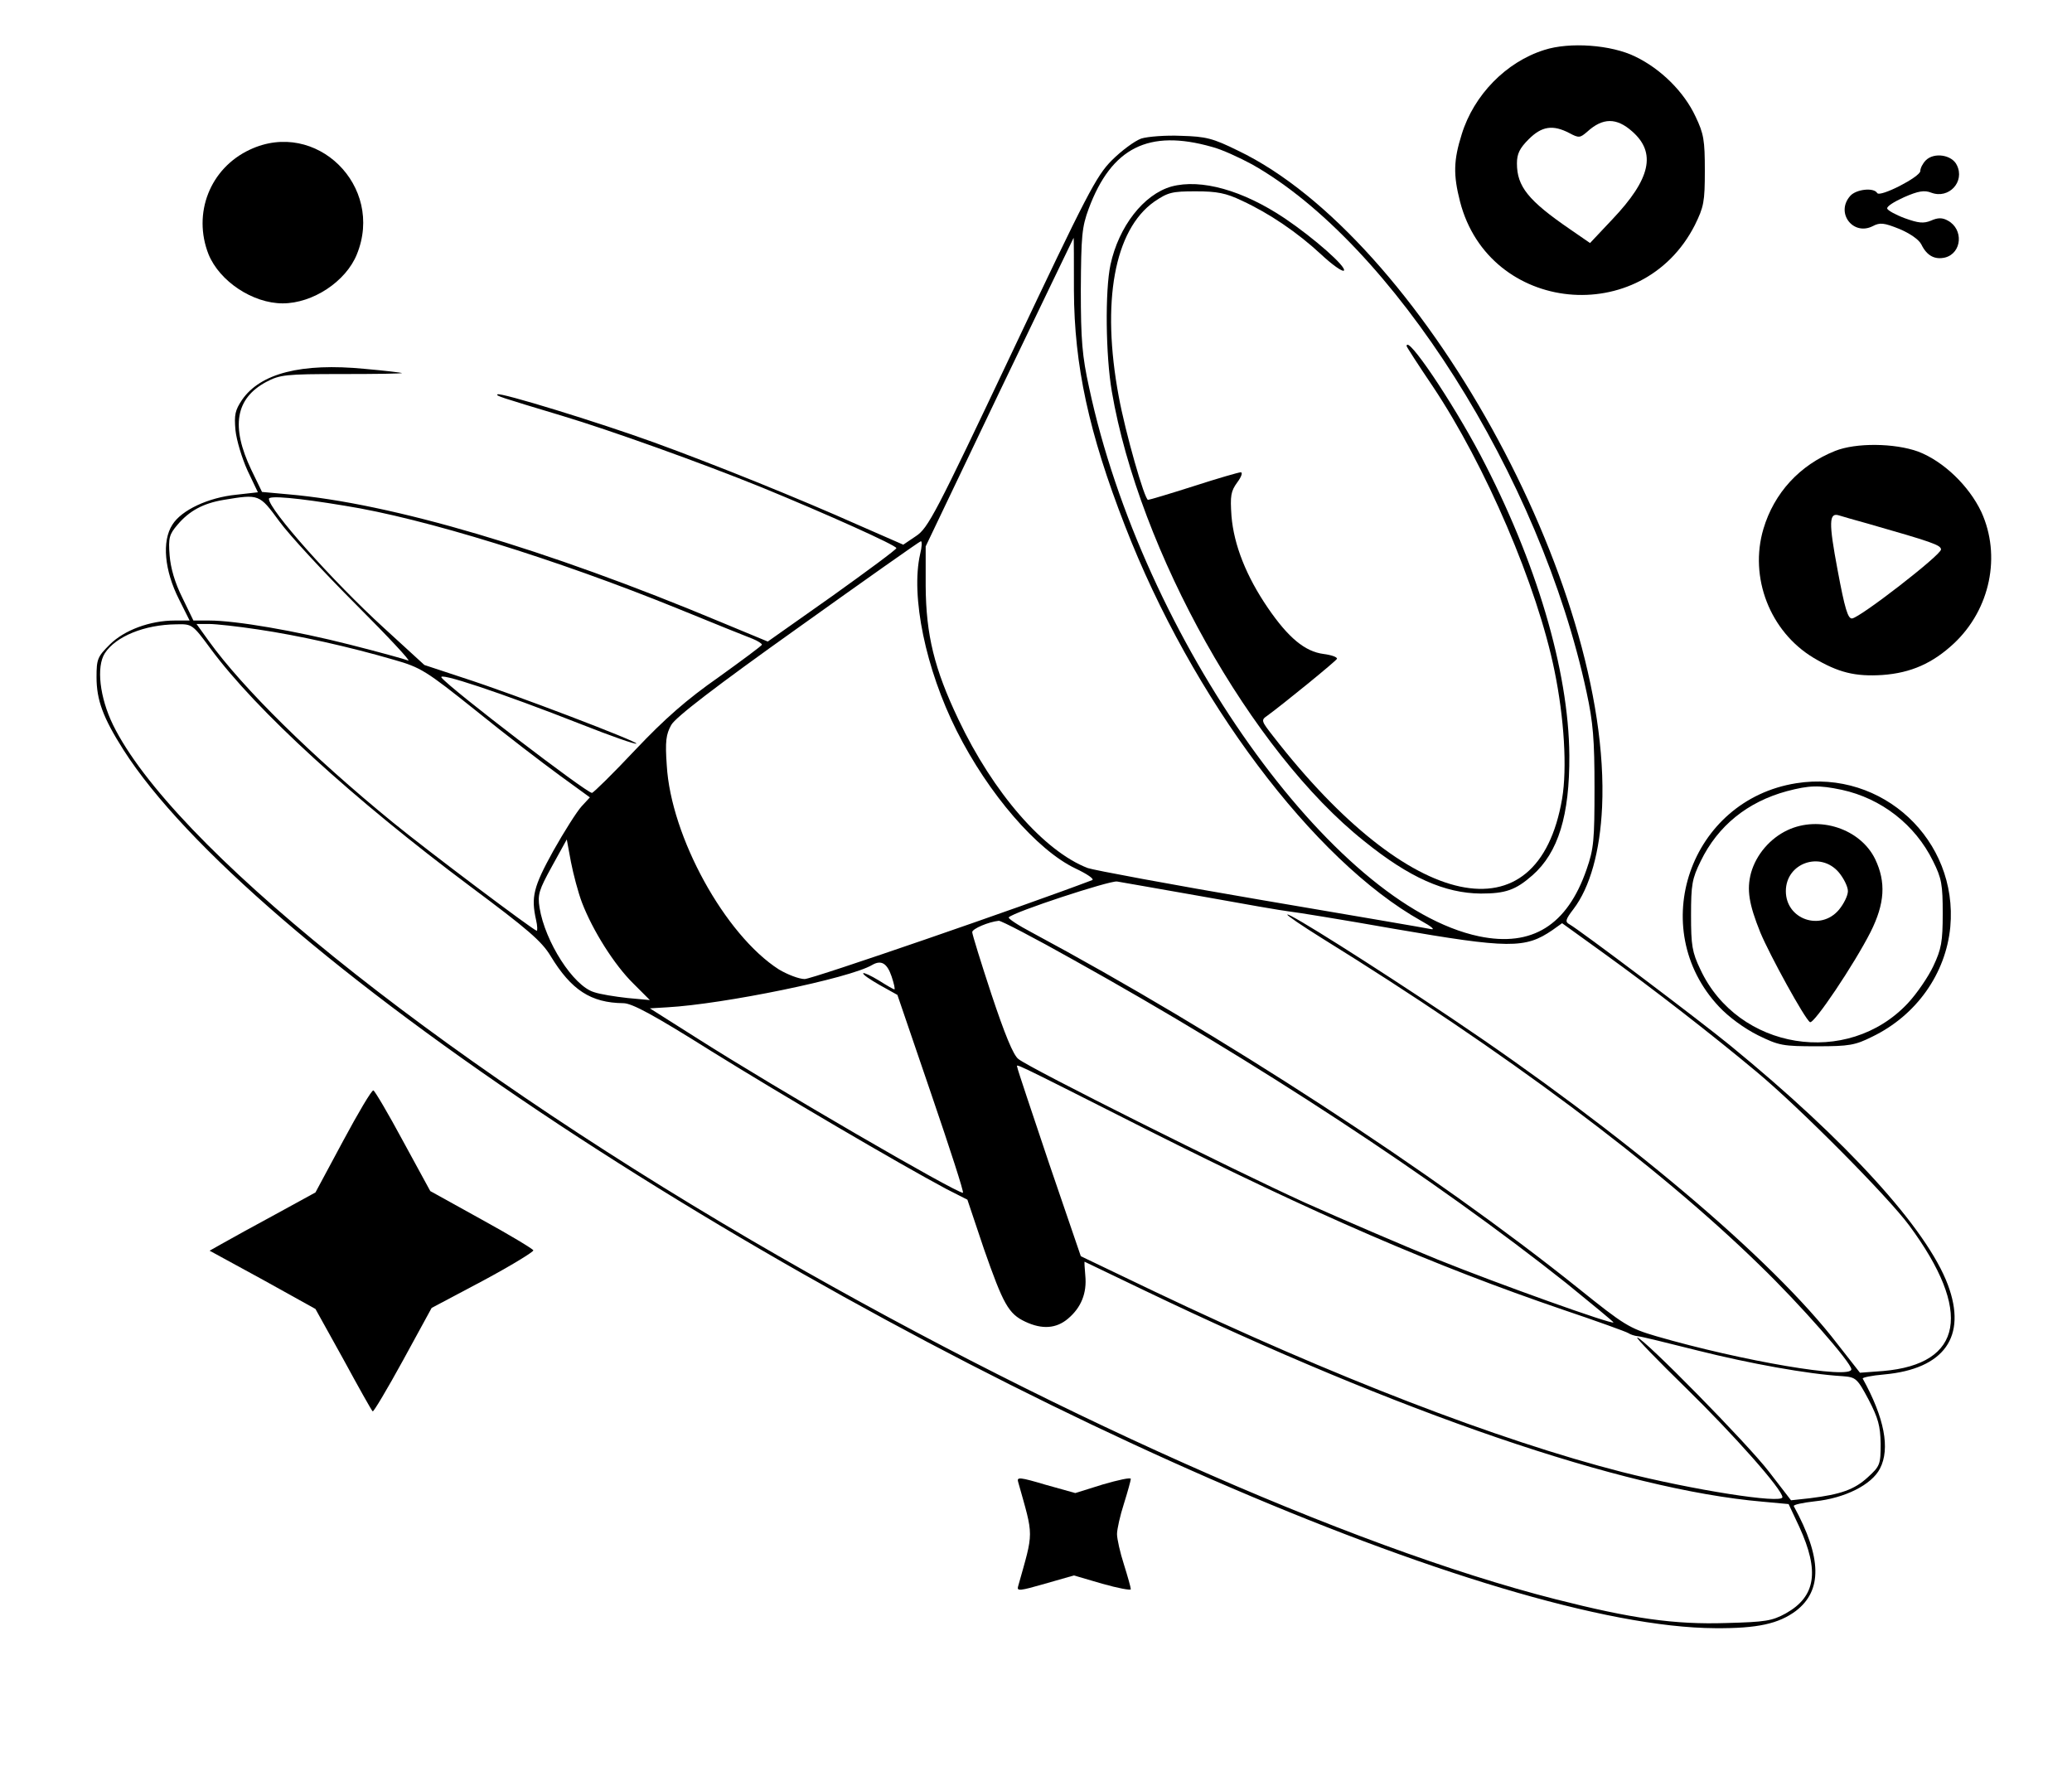
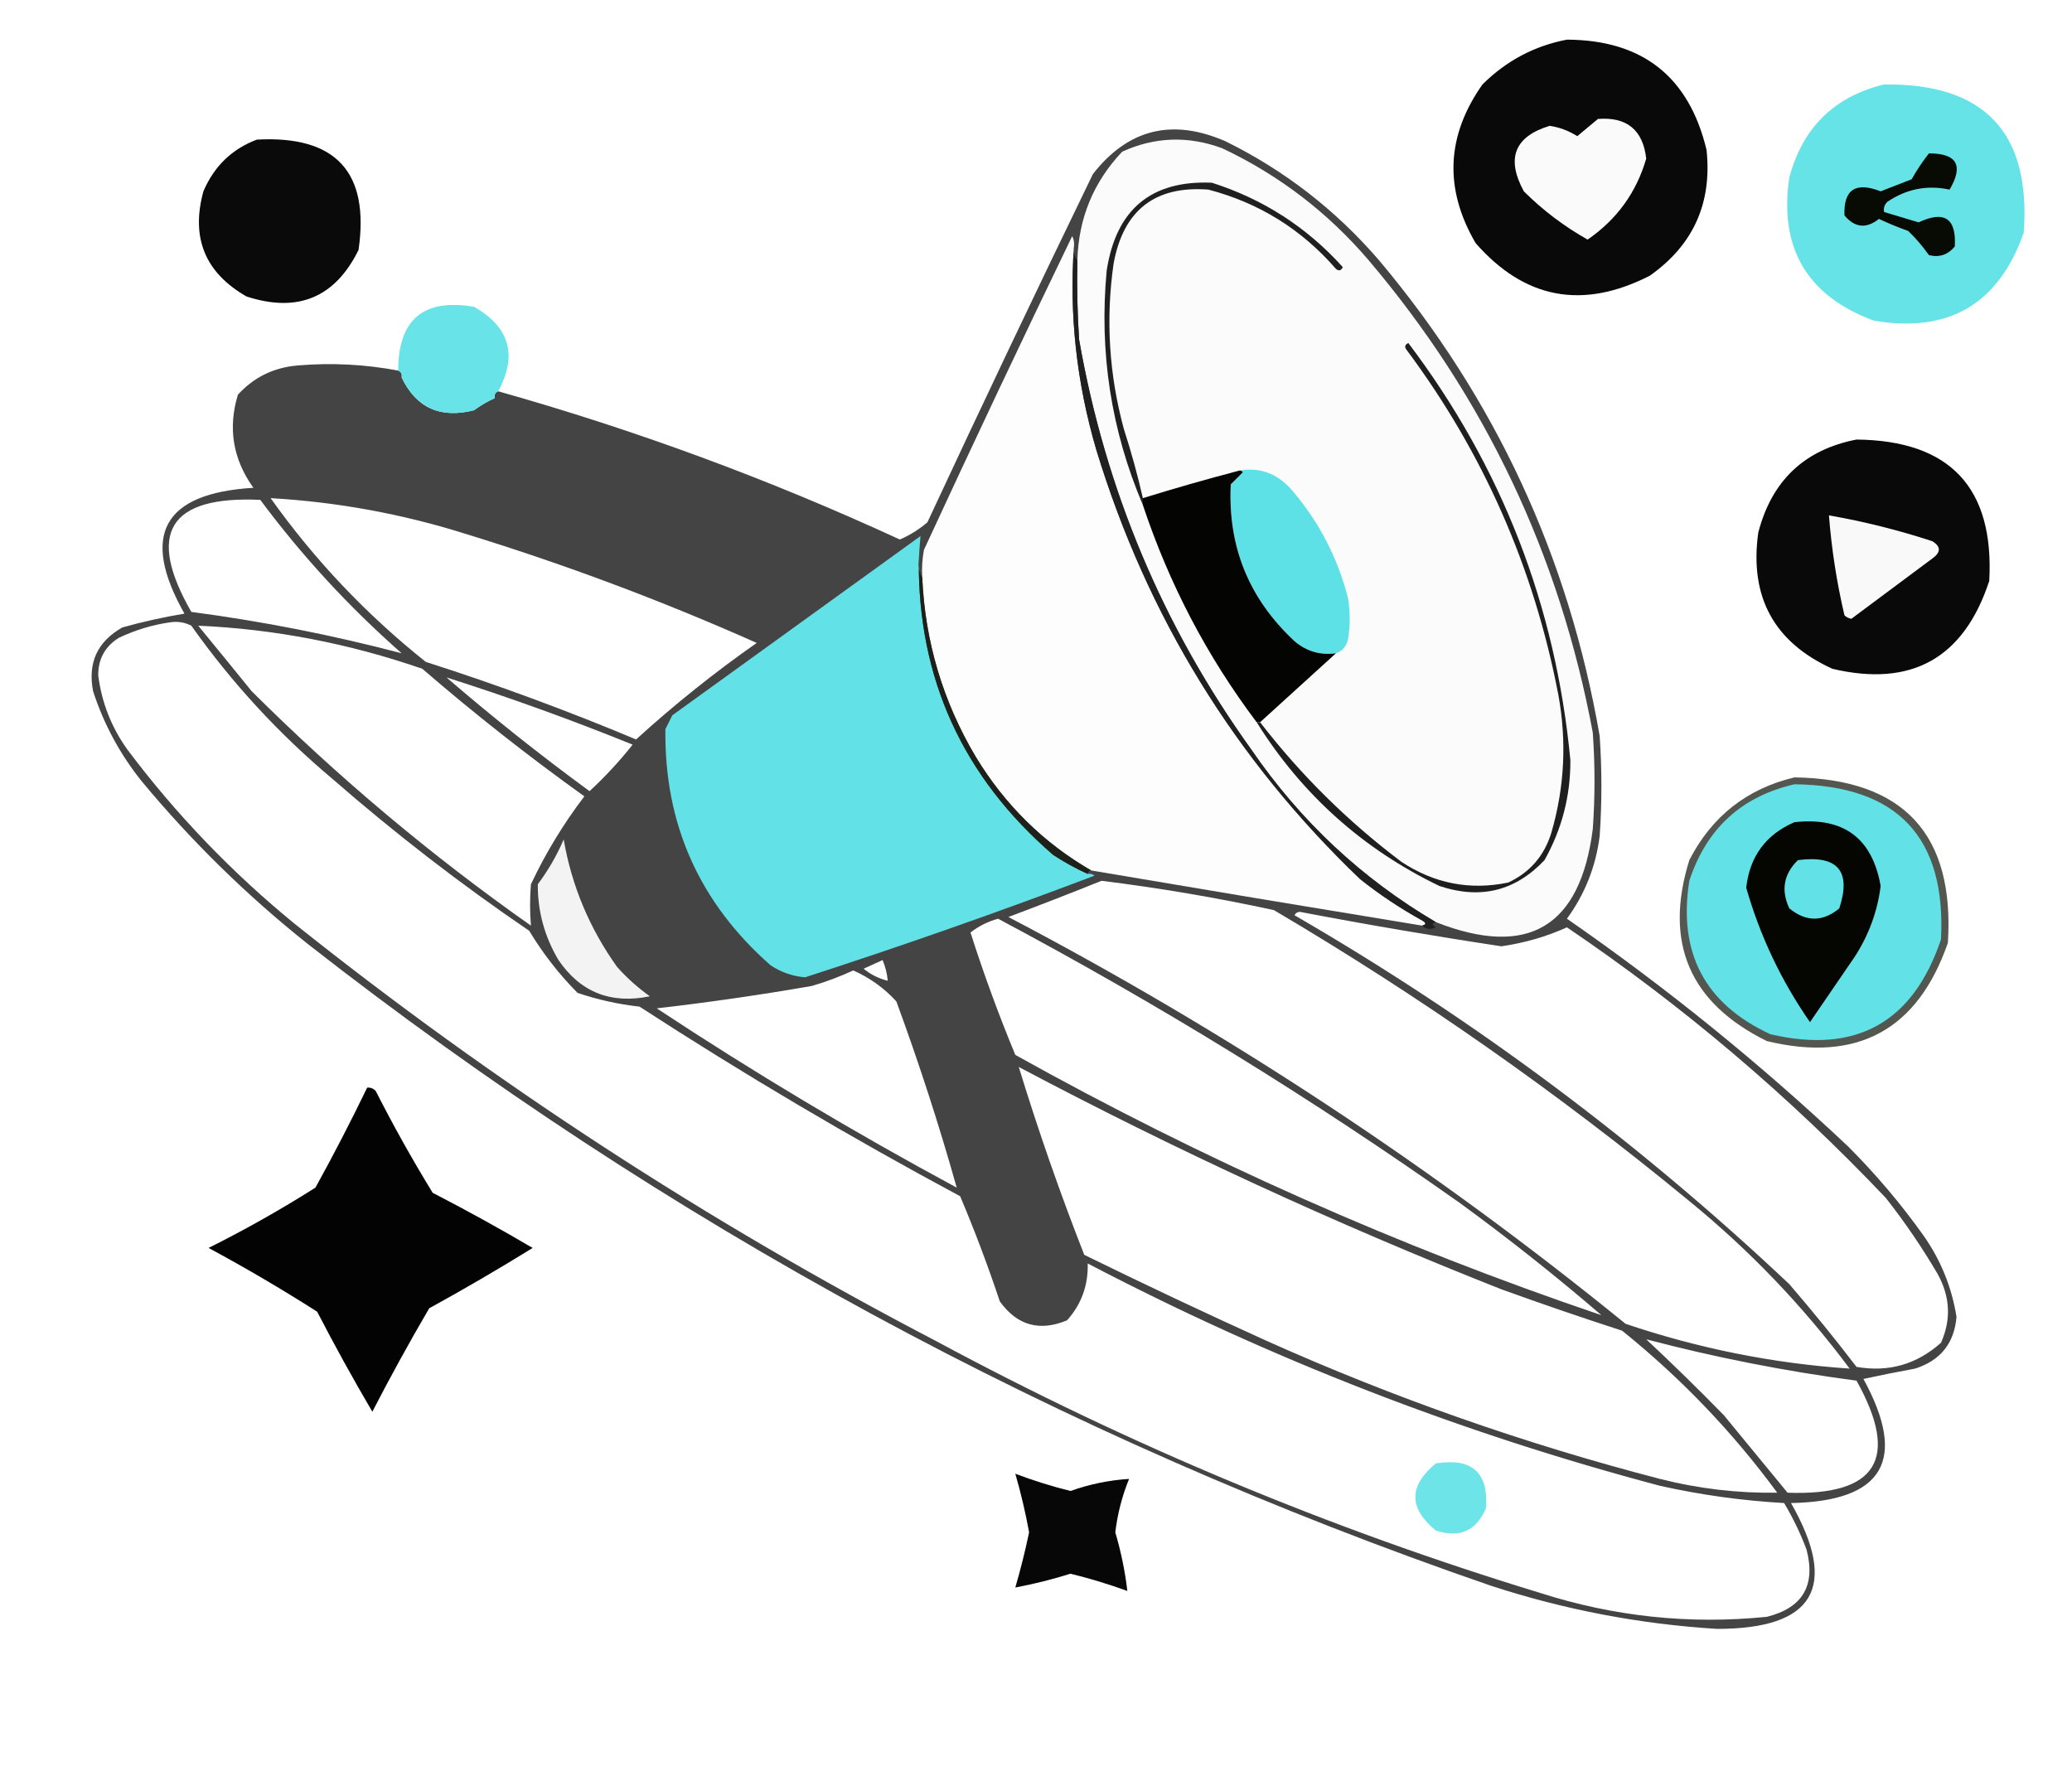
- <svg xmlns="http://www.w3.org/2000/svg" version="1.0" width="601pt" height="515pt" viewBox="0 0 601 515" preserveAspectRatio="xMidYMid meet">
-   <g transform="translate(0,515) scale(0.1,-0.1)" fill="#000000" stroke="none">
-     <path d="M4479 5005 c-111 -35 -204 -131 -239 -244 -24 -76 -25 -118 -5 -196 84 -325 528 -369 681 -68 26 53 29 67 29 158 0 88 -3 107 -27 157 -33 71 -100 138 -175 174 -69 34 -190 43 -264 19z m255 -236 c71 -62 54 -138 -57 -255 l-65 -69 -58 40 c-121 83 -154 124 -154 191 0 28 8 44 34 70 38 38 70 43 118 18 28 -15 31 -14 52 4 45 41 85 41 130 1z" />
-     <path d="M3310 4748 c-19 -7 -57 -35 -85 -63 -45 -45 -72 -97 -290 -558 -221 -467 -243 -509 -278 -532 l-37 -25 -128 56 c-177 79 -420 177 -596 241 -160 58 -446 146 -453 139 -5 -4 4 -7 187 -62 140 -42 405 -137 580 -208 190 -78 390 -168 390 -176 0 -4 -84 -66 -186 -139 l-187 -132 -135 56 c-509 213 -956 345 -1255 371 l-77 7 -31 64 c-60 126 -46 207 43 255 40 21 55 23 220 23 97 0 175 1 174 3 -2 1 -50 7 -108 12 -184 18 -303 -13 -356 -90 -20 -30 -23 -43 -19 -88 3 -29 19 -82 35 -117 l30 -63 -62 -7 c-82 -8 -160 -45 -186 -87 -31 -48 -23 -133 19 -216 l31 -62 -43 0 c-72 0 -147 -28 -189 -70 -35 -35 -38 -42 -38 -94 0 -67 19 -118 78 -211 177 -278 635 -672 1263 -1087 1216 -802 2720 -1458 3354 -1461 123 -1 184 13 234 50 77 59 76 154 -6 304 -2 4 25 10 61 14 87 9 165 48 189 95 30 58 13 147 -50 261 -2 3 26 9 62 12 175 16 241 110 185 260 -61 163 -295 419 -631 694 -93 76 -438 336 -467 352 -13 7 -11 14 12 44 48 63 77 167 83 296 29 643 -530 1652 -1056 1904 -73 36 -93 41 -165 43 -44 2 -97 -2 -116 -8z m205 -24 c28 -7 80 -31 117 -51 407 -230 836 -906 970 -1531 19 -88 23 -137 23 -277 0 -152 -2 -177 -23 -237 -56 -162 -158 -226 -312 -194 -424 89 -976 865 -1131 1592 -20 91 -24 137 -24 284 1 156 3 181 23 235 66 177 174 231 357 179z m-400 -417 c1 -217 43 -412 148 -682 194 -501 547 -971 859 -1146 31 -17 42 -27 28 -24 -14 3 -236 41 -495 85 -258 44 -483 86 -500 92 -127 49 -274 218 -375 431 -70 147 -94 245 -95 387 l0 115 214 448 c118 246 215 447 215 447 1 0 1 -69 1 -153z m-2305 -669 c29 -40 130 -149 223 -242 93 -93 161 -166 151 -162 -10 4 -86 25 -169 46 -157 40 -331 70 -408 70 l-46 0 -32 66 c-22 44 -34 86 -37 123 -4 51 -1 61 23 89 34 40 74 62 134 72 103 17 103 17 161 -62z m190 45 c228 -36 613 -155 965 -298 105 -43 202 -82 218 -88 15 -6 27 -14 27 -17 0 -3 -57 -45 -125 -94 -93 -65 -156 -120 -243 -212 -64 -68 -121 -124 -125 -124 -16 0 -408 300 -436 334 -16 19 171 -43 405 -135 86 -34 157 -59 160 -56 6 5 -351 142 -503 191 l-112 37 -118 108 c-149 136 -333 343 -333 374 0 10 82 3 220 -20z m1669 -140 c-28 -122 16 -334 106 -513 92 -183 233 -346 344 -399 34 -16 56 -31 49 -34 -197 -75 -812 -287 -834 -287 -16 0 -50 13 -75 28 -156 100 -313 385 -325 592 -5 70 -2 90 13 117 12 22 129 112 368 282 193 138 353 251 356 251 4 0 3 -17 -2 -37z m-2058 -275 c133 -180 414 -436 754 -690 165 -123 206 -158 232 -201 60 -99 117 -136 211 -137 25 0 88 -34 255 -139 206 -128 540 -324 682 -400 l61 -31 48 -143 c56 -160 71 -188 120 -211 49 -23 90 -20 124 9 38 32 55 74 50 125 -2 22 -3 40 -2 40 0 0 79 -38 175 -84 740 -355 1386 -577 1791 -612 l76 -7 31 -66 c59 -129 48 -202 -39 -251 -40 -22 -59 -25 -172 -28 -151 -5 -276 13 -496 69 -598 152 -1493 551 -2332 1041 -931 544 -1682 1150 -1852 1495 -39 80 -49 169 -24 208 32 49 115 83 207 84 46 1 47 1 100 -71z m138 56 c115 -17 264 -50 394 -88 77 -22 92 -31 237 -147 85 -69 195 -153 243 -188 l88 -64 -24 -26 c-13 -14 -50 -72 -82 -129 -58 -105 -65 -134 -50 -201 4 -17 4 -31 2 -31 -8 0 -318 233 -417 314 -234 191 -436 390 -534 526 l-36 50 36 0 c20 0 84 -7 143 -16z m939 -792 c31 -81 94 -181 149 -235 l48 -48 -65 6 c-36 4 -80 11 -97 17 -60 18 -142 146 -158 245 -6 38 -2 51 36 120 l43 78 12 -65 c7 -36 21 -89 32 -118z m1797 18 c121 -22 236 -42 255 -44 19 -2 155 -24 302 -50 336 -58 382 -58 461 -4 l28 20 122 -88 c143 -103 315 -237 442 -343 125 -104 381 -362 443 -446 184 -249 157 -402 -76 -422 l-67 -5 -65 83 c-190 248 -621 611 -1122 947 -227 152 -469 305 -474 299 -2 -2 42 -32 98 -67 536 -332 975 -660 1272 -950 117 -113 266 -283 266 -302 0 -30 -318 24 -566 96 -78 23 -93 32 -226 139 -418 335 -1041 740 -1585 1032 -40 21 -70 41 -67 44 15 16 293 107 314 104 14 -2 124 -22 245 -43z m-372 -184 c532 -296 1051 -637 1430 -938 75 -61 137 -112 137 -114 0 -8 -333 111 -509 182 -101 41 -275 116 -385 165 -213 97 -797 389 -832 417 -15 11 -40 73 -78 187 -31 94 -56 175 -56 181 0 10 48 30 77 33 6 1 104 -50 216 -113z m-527 -48 c7 -21 11 -38 8 -38 -2 0 -23 12 -45 26 -23 14 -43 23 -45 21 -3 -3 19 -18 47 -34 l52 -29 98 -287 c54 -158 96 -287 92 -287 -21 0 -546 305 -769 447 l-139 88 50 3 c163 9 530 84 595 123 26 15 43 5 56 -33z m739 -444 c491 -247 836 -396 1208 -523 98 -33 184 -64 190 -68 6 -4 18 -8 27 -9 8 0 88 -20 176 -42 148 -37 317 -68 419 -74 38 -3 42 -6 75 -68 28 -54 34 -76 35 -128 0 -60 -2 -65 -37 -97 -39 -36 -79 -50 -168 -61 l-55 -6 -64 83 c-62 81 -365 389 -382 389 -5 0 59 -66 142 -147 139 -136 279 -294 279 -316 0 -20 -260 21 -465 73 -359 92 -839 277 -1355 523 l-215 103 -92 269 c-50 149 -92 274 -92 278 -1 11 -38 29 374 -179z" />
-     <path d="M3398 4609 c-81 -23 -153 -116 -177 -227 -16 -75 -14 -264 4 -368 79 -462 405 -1044 732 -1304 131 -106 234 -151 338 -152 72 0 101 10 150 53 75 66 108 174 107 348 -2 247 -96 563 -258 871 -83 157 -214 351 -214 316 0 -2 34 -55 76 -117 153 -229 303 -579 353 -825 28 -137 37 -282 22 -371 -70 -409 -441 -330 -837 180 -36 46 -37 48 -18 61 44 32 199 158 202 165 1 5 -16 11 -39 14 -54 7 -102 47 -161 133 -63 92 -99 183 -106 267 -4 59 -2 72 17 98 12 16 16 29 10 29 -6 0 -68 -18 -136 -40 -69 -22 -129 -40 -133 -40 -10 0 -66 196 -85 300 -51 274 -13 483 103 565 40 27 51 30 120 30 62 0 88 -5 134 -27 80 -37 161 -92 230 -156 32 -30 62 -51 66 -47 9 10 -86 94 -172 152 -121 81 -242 115 -328 92z" />
-     <path d="M725 4716 c-116 -54 -167 -185 -120 -304 32 -78 128 -142 215 -142 87 0 183 63 215 142 81 198 -118 394 -310 304z" />
-     <path d="M5586 4685 c-9 -9 -16 -23 -16 -31 0 -17 -117 -77 -125 -64 -10 17 -61 11 -78 -8 -44 -49 8 -117 65 -88 21 11 32 10 77 -8 31 -13 57 -31 64 -45 16 -33 39 -45 69 -38 49 13 54 82 8 107 -16 9 -29 9 -49 0 -22 -9 -37 -7 -76 7 -27 10 -50 23 -51 28 -2 6 20 20 49 33 41 18 59 21 79 13 51 -19 98 32 74 80 -14 30 -66 38 -90 14z" />
-     <path d="M5323 3842 c-103 -41 -177 -122 -208 -226 -42 -141 19 -298 145 -374 72 -43 121 -55 200 -50 83 6 146 34 208 92 105 99 137 254 79 381 -36 76 -110 147 -183 175 -69 25 -181 26 -241 2z m95 -211 c185 -53 212 -62 212 -75 0 -16 -235 -198 -258 -200 -12 -1 -21 28 -42 141 -26 138 -25 167 4 158 6 -2 44 -13 84 -24z" />
-     <path d="M5210 2878 c-308 -49 -437 -421 -224 -648 28 -30 73 -63 113 -83 61 -30 72 -32 171 -32 94 0 111 3 161 28 128 62 213 183 226 318 23 252 -197 457 -447 417z m132 -19 c115 -25 213 -101 265 -207 25 -50 28 -68 28 -152 0 -82 -4 -103 -27 -152 -15 -32 -48 -80 -74 -108 -175 -187 -493 -136 -602 98 -24 50 -27 70 -27 157 0 89 3 106 28 157 50 103 136 172 250 203 65 17 92 18 159 4z" />
-     <path d="M5185 2742 c-51 -24 -91 -71 -106 -124 -13 -49 -6 -91 27 -173 27 -65 129 -251 144 -260 11 -7 129 169 176 262 41 82 45 144 13 211 -43 88 -162 127 -254 84z m149 -123 c14 -17 26 -41 26 -54 0 -13 -12 -37 -26 -54 -53 -63 -154 -28 -154 54 0 82 101 117 154 54z" />
-     <path d="M995 1840 l-80 -149 -115 -63 c-63 -34 -132 -72 -153 -84 l-39 -22 154 -84 153 -85 81 -146 c44 -81 82 -149 85 -151 2 -3 42 64 88 148 l83 152 149 79 c82 44 147 84 146 88 -1 4 -69 45 -151 90 l-148 82 -79 145 c-43 80 -82 146 -86 147 -5 1 -44 -65 -88 -147z" />
-     <path d="M2953 852 c46 -164 46 -140 0 -304 -4 -14 5 -13 78 8 l84 24 82 -24 c46 -13 83 -20 83 -16 0 5 -9 37 -20 72 -11 34 -20 74 -20 88 0 14 9 54 20 88 11 35 20 68 20 72 0 5 -36 -3 -81 -16 l-80 -25 -86 24 c-74 22 -84 23 -80 9z" />
+ <svg xmlns="http://www.w3.org/2000/svg" version="1.1" width="601px" height="515px" style="shape-rendering:geometricPrecision; text-rendering:geometricPrecision; image-rendering:optimizeQuality; fill-rule:evenodd; clip-rule:evenodd">
+   <g>
+     <path style="opacity:0.965" fill="#010101" d="M 454.5,11.5 C 476.419,11.592 489.919,22.259 495,43.5C 496.63,58.961 491.13,71.128 478.5,80C 459.036,89.918 442.203,86.751 428,70.5C 418.829,54.739 419.495,39.405 430,24.5C 436.918,17.626 445.085,13.293 454.5,11.5 Z" />
+   </g>
+   <g>
+     <path style="opacity:0.978" fill="#62e2e6" d="M 546.5,24.5 C 575.639,24.138 589.139,38.472 587,67.5C 579.718,88.227 565.218,96.727 543.5,93C 524.167,85.843 516,72.01 519,51.5C 522.893,36.997 532.06,27.997 546.5,24.5 Z" />
+   </g>
+   <g>
+     <path style="opacity:1" fill="#fafafa" d="M 463.5,34.5 C 471.886,33.854 476.552,37.688 477.5,46C 474.67,55.803 469.004,63.636 460.5,69.5C 453.705,65.683 447.539,61.017 442,55.5C 436.795,45.932 439.295,39.599 449.5,36.5C 452.366,36.931 455.032,37.931 457.5,39.5C 459.544,37.781 461.544,36.114 463.5,34.5 Z" />
+   </g>
+   <g>
+     <path style="opacity:0.738" fill="#020202" d="M 115.5,107.5 C 116.338,107.842 116.672,108.508 116.5,109.5C 106.589,107.671 96.589,107.171 86.5,108C 69.989,110.526 65.155,119.359 72,134.5C 73.123,137.249 74.623,139.749 76.5,142C 96.595,143.352 116.262,147.019 135.5,153C 165.052,162.03 193.885,172.864 222,185.5C 233.833,177 245.667,168.5 257.5,160C 258.711,159.107 258.711,158.274 257.5,157.5C 220.739,140.119 182.739,126.119 143.5,115.5C 143.328,114.508 143.662,113.842 144.5,113.5C 184.469,124.767 223.303,139.101 261,156.5C 263.922,155.245 266.589,153.578 269,151.5C 284.727,117.712 300.727,84.045 317,50.5C 327.209,37.406 340.042,34.24 355.5,41C 372.619,49.441 387.453,60.941 400,75.5C 433.702,115.581 455.036,161.581 464,213.5C 464.667,223.167 464.667,232.833 464,242.5C 462.884,251.355 459.717,259.355 454.5,266.5C 483.26,286.415 510.426,308.415 536,332.5C 544.084,340.58 551.418,349.247 558,358.5C 562.969,365.604 566.135,373.437 567.5,382C 566.856,389.648 562.856,394.648 555.5,397C 550.476,397.919 545.476,398.919 540.5,400C 553.356,423.489 546.356,435.489 519.5,436C 533.392,460.373 526.225,472.539 498,472.5C 475.646,471.12 453.812,466.954 432.5,460C 307.277,416.883 192.943,354.883 89.5,274C 71.702,259.869 55.536,244.036 41,226.5C 34.763,218.694 30.097,210.028 27,200.5C 25.408,192.267 28.241,186.101 35.5,182C 41.434,180.342 47.434,179.009 53.5,178C 40.627,155.25 47.294,143.083 73.5,141.5C 67.561,133.21 66.061,124.21 69,114.5C 73.664,109.383 79.497,106.55 86.5,106C 96.284,105.19 105.95,105.69 115.5,107.5 Z M 116.5,109.5 C 120.718,118.312 127.718,121.479 137.5,119C 139.388,117.606 141.388,116.44 143.5,115.5C 182.739,126.119 220.739,140.119 257.5,157.5C 258.711,158.274 258.711,159.107 257.5,160C 245.667,168.5 233.833,177 222,185.5C 193.885,172.864 165.052,162.03 135.5,153C 116.262,147.019 96.595,143.352 76.5,142C 74.623,139.749 73.123,137.249 72,134.5C 65.155,119.359 69.989,110.526 86.5,108C 96.589,107.171 106.589,107.671 116.5,109.5 Z M 116.5,189.5 C 96.41,184.215 76.076,180.215 55.5,177.5C 42.36,154.622 49.027,143.789 75.5,145C 87.589,161.257 101.255,176.09 116.5,189.5 Z M 78.5,144.5 C 97.922,145.618 116.922,149.118 135.5,155C 164.157,163.829 192.157,174.329 219.5,186.5C 207.281,195.043 195.614,204.376 184.5,214.5C 164.513,206.115 144.18,198.615 123.5,192C 106.192,178.196 91.192,162.363 78.5,144.5 Z M 49.5,180.5 C 51.604,180.201 53.604,180.534 55.5,181.5C 67.198,198.036 80.865,212.87 96.5,226C 114.644,241.815 133.644,256.481 153.5,270C 157.442,276.543 162.108,282.543 167.5,288C 173.328,289.981 179.328,291.314 185.5,292C 215.676,311.593 246.676,329.927 278.5,347C 282.712,356.961 286.545,367.128 290,377.5C 295.023,384.489 301.523,386.322 309.5,383C 313.664,378.365 315.664,372.865 315.5,366.5C 368.421,394.196 423.754,415.696 481.5,431C 493.363,433.65 505.363,435.316 517.5,436C 520.067,440.302 522.234,444.802 524,449.5C 526.718,459.9 522.885,466.4 512.5,469C 490.067,471.273 468.067,468.94 446.5,462C 385.778,443.474 327.444,419.141 271.5,389C 205.454,354.571 143.454,314.238 85.5,268C 67.258,253.093 51.092,236.26 37,217.5C 32.36,211.053 29.527,203.886 28.5,196C 28.431,191.209 30.431,187.542 34.5,185C 39.388,182.7 44.388,181.2 49.5,180.5 Z M 57.5,181.5 C 79.54,182.473 101.206,186.639 122.5,194C 137.622,207.057 153.288,219.39 169.5,231C 163.454,238.917 158.288,247.417 154,256.5C 153.674,260.53 153.674,264.53 154,268.5C 125.149,248.212 98.149,225.545 73,200.5C 67.814,194.096 62.648,187.763 57.5,181.5 Z M 129.5,196.5 C 147.732,202.3 165.732,208.8 183.5,216C 179.701,220.801 175.534,225.301 171,229.5C 156.691,219.017 142.858,208.017 129.5,196.5 Z M 319.5,255.5 C 336.294,257.577 352.961,260.41 369.5,264C 411.712,288.886 451.712,316.886 489.5,348C 507.242,362.408 522.909,378.741 536.5,397C 514.319,395.497 492.653,391.164 471.5,384C 415.898,338.773 356.231,299.44 292.5,266C 301.639,262.57 310.639,259.07 319.5,255.5 Z M 375.5,265.5 C 375.735,264.903 376.235,264.57 377,264.5C 396.43,268.211 415.93,271.544 435.5,274.5C 442.252,273.521 448.585,271.687 454.5,269C 488.106,291.746 518.94,317.913 547,347.5C 552.494,354.487 557.494,361.82 562,369.5C 565.669,376.106 566.002,382.772 563,389.5C 555.973,395.786 547.807,398.12 538.5,396.5C 532.24,388.317 525.74,380.317 519,372.5C 475.242,331.225 427.409,295.558 375.5,265.5 Z M 464.5,381.5 C 405.566,361.535 348.899,336.368 294.5,306C 289.68,294.375 285.346,282.542 281.5,270.5C 283.888,268.639 286.554,267.306 289.5,266.5C 336.007,291.242 380.673,318.742 423.5,349C 437.642,359.317 451.308,370.15 464.5,381.5 Z M 257.5,284.5 C 254.91,283.872 252.577,282.705 250.5,281C 252.351,280.163 254.184,279.329 256,278.5C 256.813,280.436 257.313,282.436 257.5,284.5 Z M 190.5,292.5 C 205.551,290.769 220.551,288.603 235.5,286C 239.616,284.795 243.616,283.295 247.5,281.5C 252.361,283.667 256.528,286.667 260,290.5C 266.62,308.52 272.453,326.52 277.5,344.5C 247.609,328.399 218.609,311.066 190.5,292.5 Z M 295.5,309.5 C 340.965,333.6 387.632,355.1 435.5,374C 447.092,378.197 458.759,382.197 470.5,386C 487.577,399.742 502.577,415.409 515.5,433C 504.018,433.17 492.684,431.837 481.5,429C 442.36,418.843 404.36,405.509 367.5,389C 349.712,380.94 332.046,372.606 314.5,364C 307.481,346.111 301.148,327.944 295.5,309.5 Z M 477.5,388.5 C 497.59,393.785 517.924,397.785 538.5,400.5C 551.11,423.107 544.444,433.94 518.5,433C 512.333,425.5 506.167,418 500,410.5C 492.605,402.937 485.105,395.603 477.5,388.5 Z" />
+   </g>
+   <g>
+     <path style="opacity:0.958" fill="#000000" d="M 74.5,40.5 C 97.419,39.249 107.252,49.915 104,72.5C 97.19,86.333 86.356,90.833 71.5,86C 59.477,79.114 55.311,68.948 59,55.5C 62.106,48.225 67.272,43.225 74.5,40.5 Z" />
+   </g>
+   <g>
+     <path style="opacity:1" fill="#fbfbfb" d="M 416.5,267.5 C 395.039,254.878 377.206,238.211 363,217.5C 337.292,181.737 320.626,142.071 313,98.5C 312.5,90.841 312.334,83.174 312.5,75.5C 312.842,63.297 317.175,52.797 325.5,44C 334.954,39.688 344.62,39.355 354.5,43C 370.943,50.766 385.11,61.6 397,75.5C 430.716,115.272 452.383,160.939 462,212.5C 462.667,221.833 462.667,231.167 462,240.5C 458.371,268.965 443.204,277.965 416.5,267.5 Z" />
+   </g>
+   <g>
+     <path style="opacity:1" fill="#080b04" d="M 559.5,44.5 C 567.619,44.469 569.619,47.969 565.5,55C 559.058,53.608 553.058,54.775 547.5,58.5C 546.614,59.325 546.281,60.325 546.5,61.5C 549.807,62.481 553.14,63.481 556.5,64.5C 563.998,60.994 567.498,63.327 567,71.5C 564.997,73.922 562.497,74.755 559.5,74C 557.671,71.428 555.671,69.094 553.5,67C 550.595,65.963 547.761,64.796 545,63.5C 541.339,66.406 538.006,66.073 535,62.5C 534.71,54.991 538.21,52.657 545.5,55.5C 548.495,54.336 551.495,53.17 554.5,52C 555.953,49.378 557.62,46.878 559.5,44.5 Z" />
+   </g>
+   <g>
+     <path style="opacity:1" fill="#fdfdfd" d="M 311.5,71.5 C 310.116,91.358 312.283,111.025 318,130.5C 332.702,178.757 358.202,220.257 394.5,255C 400.156,259.496 406.156,263.496 412.5,267C 413.738,267.69 413.738,268.19 412.5,268.5C 380.485,263.26 348.485,257.926 316.5,252.5C 302.652,244.487 291.485,233.487 283,219.5C 273.481,203.446 268.315,186.112 267.5,167.5C 267.336,164.813 267.503,162.146 268,159.5C 282.077,129.015 296.41,98.682 311,68.5C 311.483,69.448 311.649,70.448 311.5,71.5 Z" />
+   </g>
+   <g>
+     <path style="opacity:1" fill="#202020" d="M 331.5,144.5 C 331.5,145.167 331.5,145.833 331.5,146.5C 322.285,124.837 318.785,102.17 321,78.5C 323.724,60.755 333.891,52.255 351.5,53C 366.406,57.748 379.073,65.915 389.5,77.5C 388.998,78.521 388.332,78.688 387.5,78C 377.531,66.516 365.198,58.85 350.5,55C 334.993,53.823 325.826,60.989 323,76.5C 320.69,92.681 321.69,108.681 326,124.5C 328.131,131.093 329.965,137.759 331.5,144.5 Z" />
+   </g>
+   <g>
+     <path style="opacity:0.959" fill="#62e2e6" d="M 144.5,113.5 C 143.662,113.842 143.328,114.508 143.5,115.5C 141.388,116.44 139.388,117.606 137.5,119C 127.718,121.479 120.718,118.312 116.5,109.5C 116.672,108.508 116.338,107.842 115.5,107.5C 115.518,92.656 122.851,86.489 137.5,89C 147.838,94.859 150.172,103.025 144.5,113.5 Z" />
+   </g>
+   <g>
+     <path style="opacity:1" fill="#202020" d="M 311.5,71.5 C 311.232,73.099 311.566,74.432 312.5,75.5C 312.334,83.174 312.5,90.841 313,98.5C 320.626,142.071 337.292,181.737 363,217.5C 377.206,238.211 395.039,254.878 416.5,267.5C 415.262,267.81 415.262,268.31 416.5,269C 414.934,269.765 413.601,269.598 412.5,268.5C 413.738,268.19 413.738,267.69 412.5,267C 406.156,263.496 400.156,259.496 394.5,255C 358.202,220.257 332.702,178.757 318,130.5C 312.283,111.025 310.116,91.358 311.5,71.5 Z" />
+   </g>
+   <g>
+     <path style="opacity:0.967" fill="#010101" d="M 538.5,127.5 C 565.628,127.794 578.461,141.46 577,168.5C 569.643,190.929 554.476,199.429 531.5,194C 514.561,186.296 507.394,173.129 510,154.5C 513.9,139.43 523.4,130.43 538.5,127.5 Z" />
+   </g>
+   <g>
+     <path style="opacity:1" fill="#5ee1e6" d="M 359.5,136.5 C 365.59,135.438 370.756,137.438 375,142.5C 382.696,151.557 388.029,161.89 391,173.5C 391.667,177.5 391.667,181.5 391,185.5C 390.502,187.544 389.335,188.878 387.5,189.5C 382.95,190.116 378.95,188.949 375.5,186C 362.261,173.69 356.094,158.524 357,140.5C 358.167,139.333 359.333,138.167 360.5,137C 360.272,136.601 359.938,136.435 359.5,136.5 Z" />
+   </g>
+   <g>
+     <path style="opacity:1" fill="#040403" d="M 359.5,136.5 C 359.938,136.435 360.272,136.601 360.5,137C 359.333,138.167 358.167,139.333 357,140.5C 356.094,158.524 362.261,173.69 375.5,186C 378.95,188.949 382.95,190.116 387.5,189.5C 380.167,196.167 372.833,202.833 365.5,209.5C 365.167,209.5 364.833,209.5 364.5,209.5C 350.13,190.433 339.13,169.433 331.5,146.5C 331.5,145.833 331.5,145.167 331.5,144.5C 340.775,141.631 350.108,138.964 359.5,136.5 Z" />
+   </g>
+   <g>
+     <path style="opacity:1" fill="#f9f9f9" d="M 530.5,149.5 C 540.655,151.272 550.655,153.772 560.5,157C 563.003,158.549 563.003,160.216 560.5,162C 552.656,167.848 544.823,173.681 537,179.5C 536.228,179.355 535.561,179.022 535,178.5C 532.759,168.946 531.259,159.279 530.5,149.5 Z" />
+   </g>
+   <g>
+     <path style="opacity:1" fill="#62e2e6" d="M 266.5,162.5 C 266.26,196.864 279.26,225.364 305.5,248C 308.7,250.099 312.033,251.933 315.5,253.5C 316.239,253.369 316.906,253.536 317.5,254C 289.732,264.534 261.732,274.367 233.5,283.5C 229.886,283.196 226.552,282.029 223.5,280C 202.817,261.805 192.65,238.971 193,211.5C 193.667,210.167 194.333,208.833 195,207.5C 219,190.167 243,172.833 267,155.5C 266.793,157.751 266.627,160.085 266.5,162.5 Z" />
+   </g>
+   <g>
+     <path style="opacity:1" fill="#1f1f1f" d="M 364.5,209.5 C 364.833,209.5 365.167,209.5 365.5,209.5C 377.304,224.804 390.971,238.304 406.5,250C 416.077,256.315 426.411,258.315 437.5,256C 443.792,253.038 447.959,248.205 450,241.5C 453.815,228.345 454.482,215.012 452,201.5C 444.94,164.722 430.273,131.389 408,101.5C 407.312,100.668 407.479,100.002 408.5,99.5C 435.577,135.333 451.243,175.666 455.5,220.5C 455.553,230.838 453.053,240.505 448,249.5C 439.551,258.481 429.385,260.981 417.5,257C 395.284,246.286 377.617,230.453 364.5,209.5 Z" />
+   </g>
+   <g>
+     <path style="opacity:1" fill="#1e211a" d="M 266.5,162.5 C 266.216,164.415 266.549,166.081 267.5,167.5C 268.315,186.112 273.481,203.446 283,219.5C 291.485,233.487 302.652,244.487 316.5,252.5C 315.833,252.5 315.5,252.833 315.5,253.5C 312.033,251.933 308.7,250.099 305.5,248C 279.26,225.364 266.26,196.864 266.5,162.5 Z" />
+   </g>
+   <g>
+     <path style="opacity:0.702" fill="#0b0f06" d="M 520.5,225.5 C 552.154,225.986 566.988,241.986 565,273.5C 556.218,298.811 538.718,308.311 512.5,302C 490.06,290.948 482.56,273.448 490,249.5C 496.535,236.79 506.701,228.79 520.5,225.5 Z" />
+   </g>
+   <g>
+     <path style="opacity:1" fill="#62e2e6" d="M 520.5,227.5 C 550.35,227.847 564.516,242.847 563,272.5C 554.86,296.654 538.36,305.821 513.5,300C 494.525,291.222 486.691,276.389 490,255.5C 494.959,240.37 505.126,231.036 520.5,227.5 Z" />
+   </g>
+   <g>
+     <path style="opacity:1" fill="#050602" d="M 520.5,238.5 C 534.723,236.927 543.057,243.094 545.5,257C 544.574,264.362 542.074,271.195 538,277.5C 533.667,283.833 529.333,290.167 525,296.5C 516.678,284.522 510.511,271.522 506.5,257.5C 507.531,248.42 512.198,242.087 520.5,238.5 Z" />
+   </g>
+   <g>
+     <path style="opacity:1" fill="#f3f3f3" d="M 163.5,243.5 C 165.82,256.944 170.987,269.277 179,280.5C 181.869,283.704 185.035,286.537 188.5,289C 177.198,291.332 168.365,287.832 162,278.5C 157.931,271.642 155.931,264.309 156,256.5C 159.017,252.466 161.517,248.133 163.5,243.5 Z" />
+   </g>
+   <g>
+     <path style="opacity:1" fill="#62e2e6" d="M 521.5,249.5 C 533.053,247.992 537.053,252.659 533.5,263.5C 528.702,267.466 523.869,267.466 519,263.5C 516.541,258.203 517.375,253.536 521.5,249.5 Z" />
+   </g>
+   <g>
+     <path style="opacity:1" fill="#030303" d="M 106.5,315.5 C 107.496,315.414 108.329,315.748 109,316.5C 114.12,326.576 119.62,336.409 125.5,346C 135.327,351.08 144.994,356.413 154.5,362C 144.664,368.086 134.664,373.919 124.5,379.5C 118.746,389.339 113.246,399.339 108,409.5C 102.413,399.994 97.079,390.327 92,380.5C 81.747,373.955 71.247,367.788 60.5,362C 71.157,356.673 81.491,350.84 91.5,344.5C 96.781,334.937 101.781,325.27 106.5,315.5 Z" />
+   </g>
+   <g>
+     <path style="opacity:0.931" fill="#62e2e6" d="M 416.5,424.5 C 426.974,422.814 431.807,427.148 431,437.5C 428.27,444.053 423.437,446.22 416.5,444C 408.555,437.503 408.555,431.003 416.5,424.5 Z" />
+   </g>
+   <g>
+     <path style="opacity:1" fill="#070707" d="M 294.5,427.5 C 299.705,429.47 305.038,431.136 310.5,432.5C 316.067,430.522 321.734,429.355 327.5,429C 325.473,433.958 324.14,439.125 323.5,444.5C 325.161,450.134 326.328,455.8 327,461.5C 321.617,459.54 316.117,457.873 310.5,456.5C 305.226,458.152 299.892,459.485 294.5,460.5C 296.035,455.225 297.369,449.892 298.5,444.5C 297.451,438.745 296.117,433.079 294.5,427.5 Z" />
  </g>
</svg>
